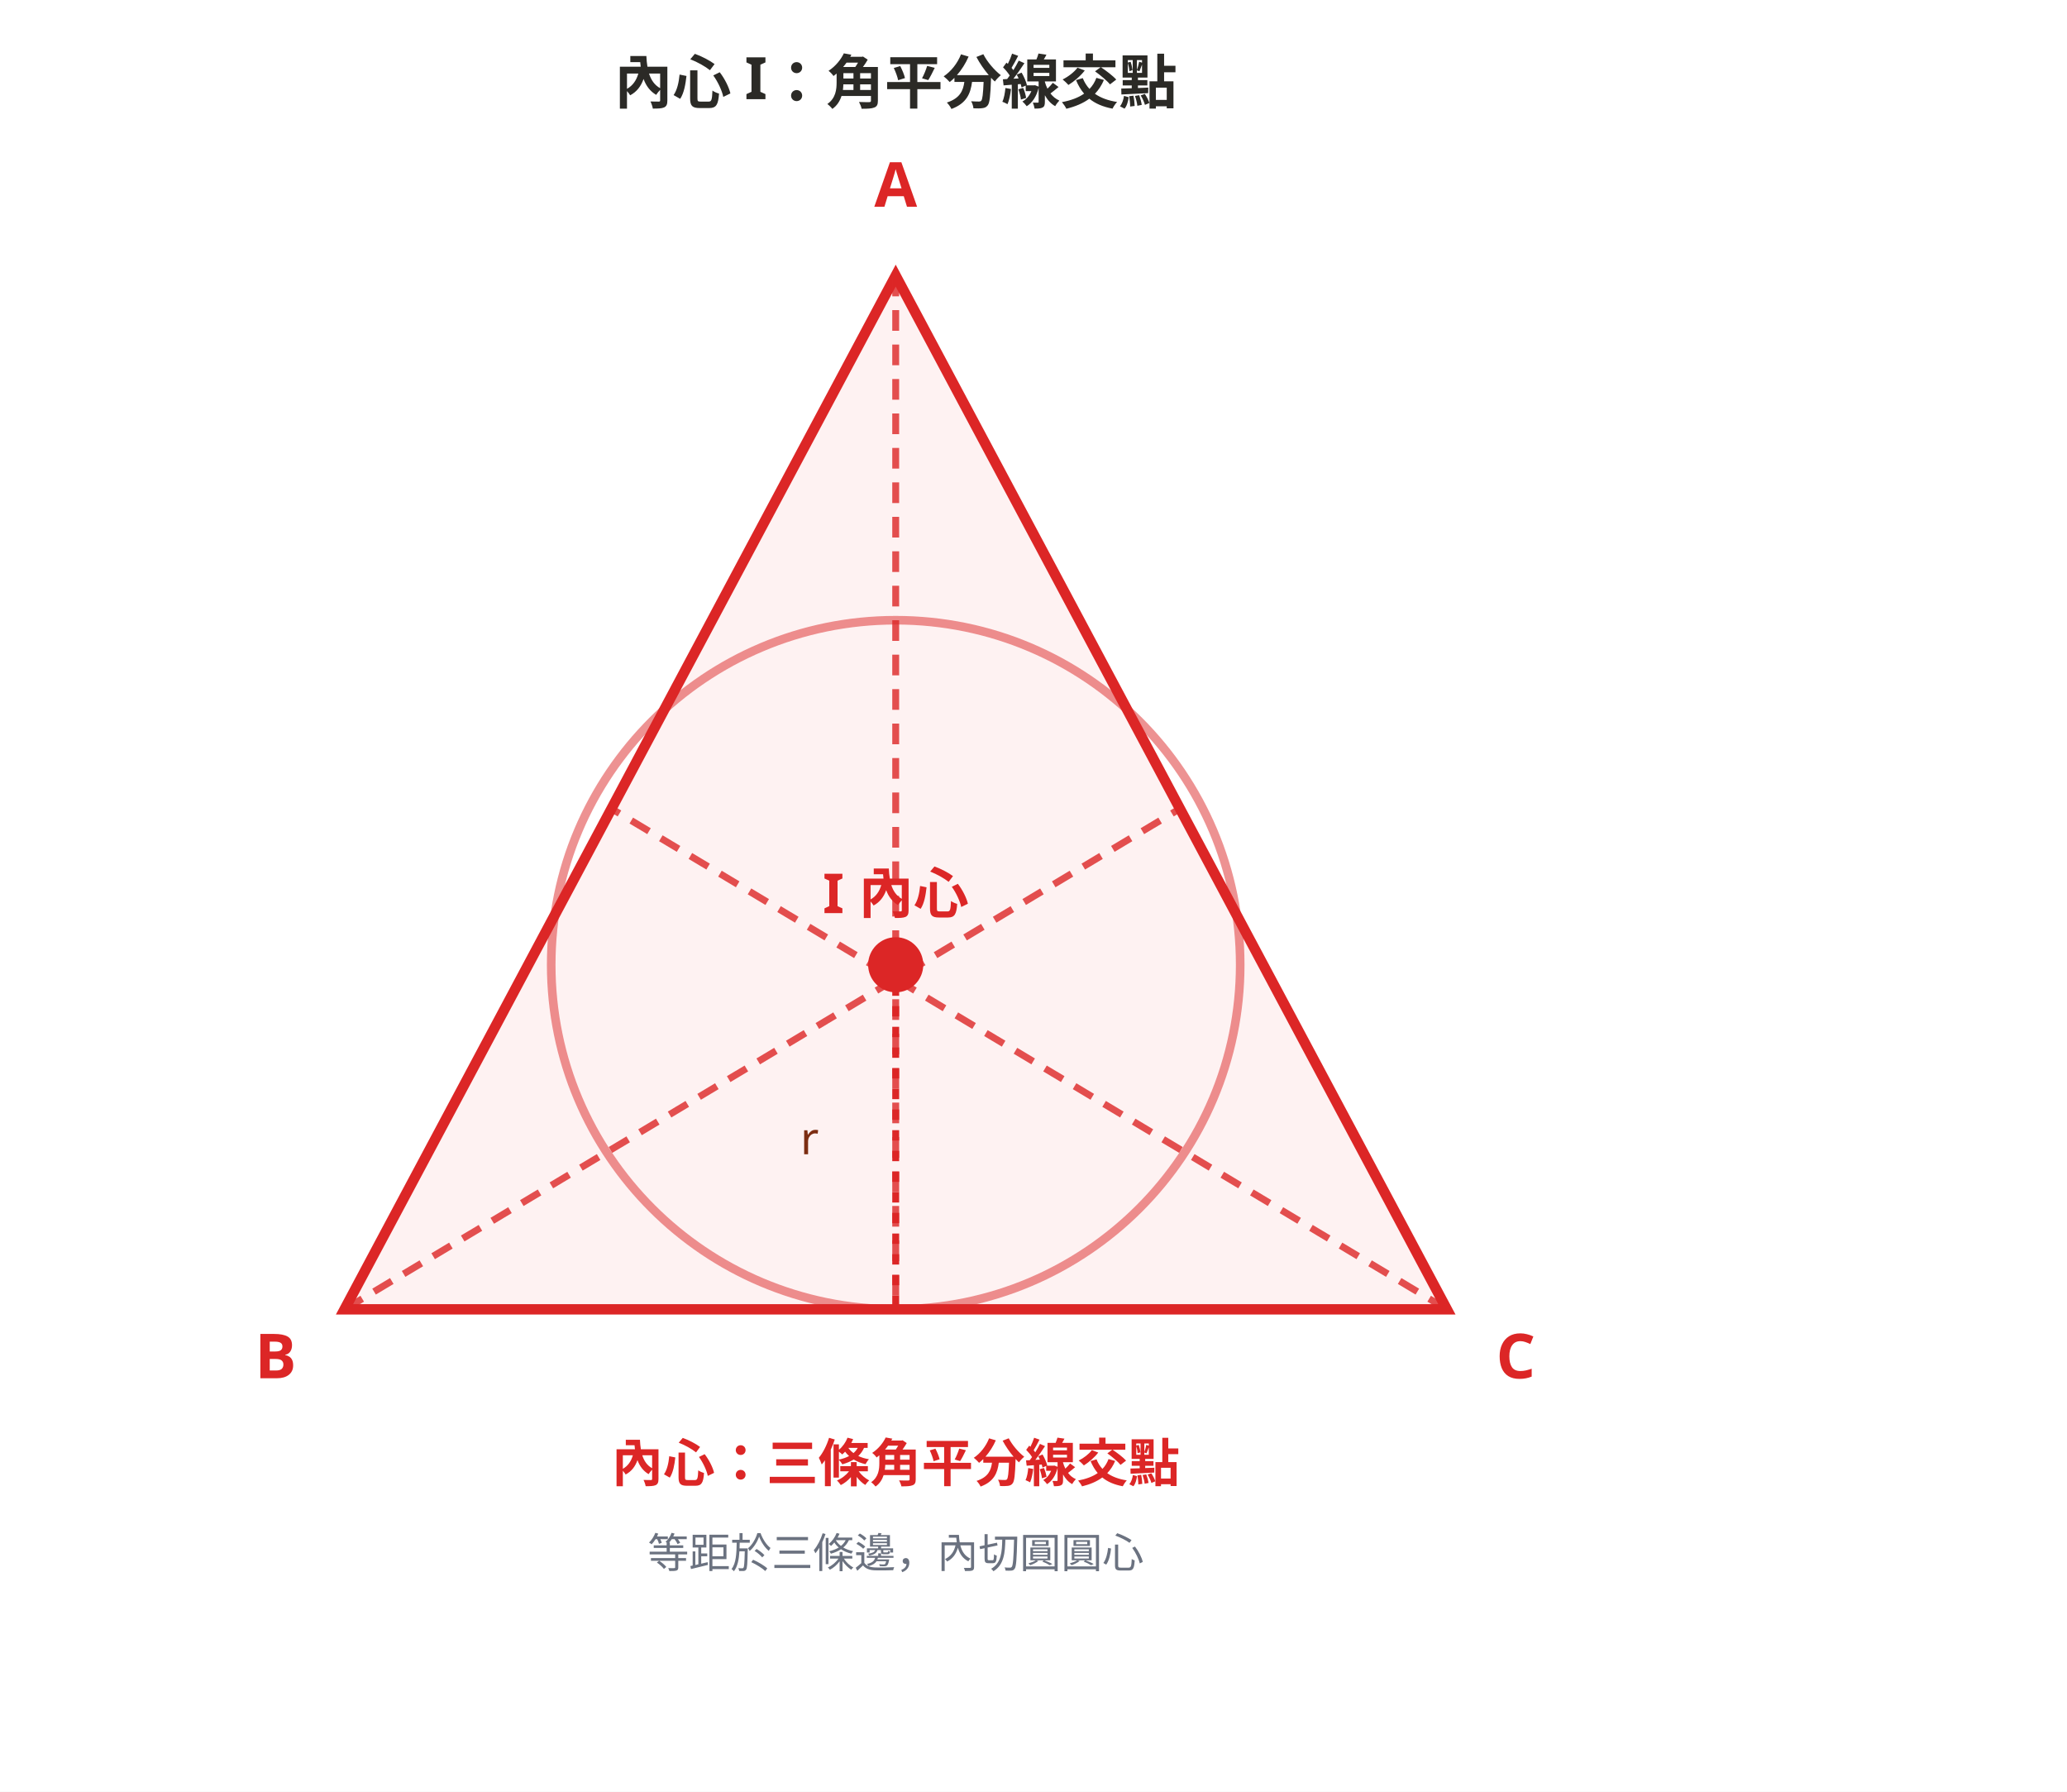
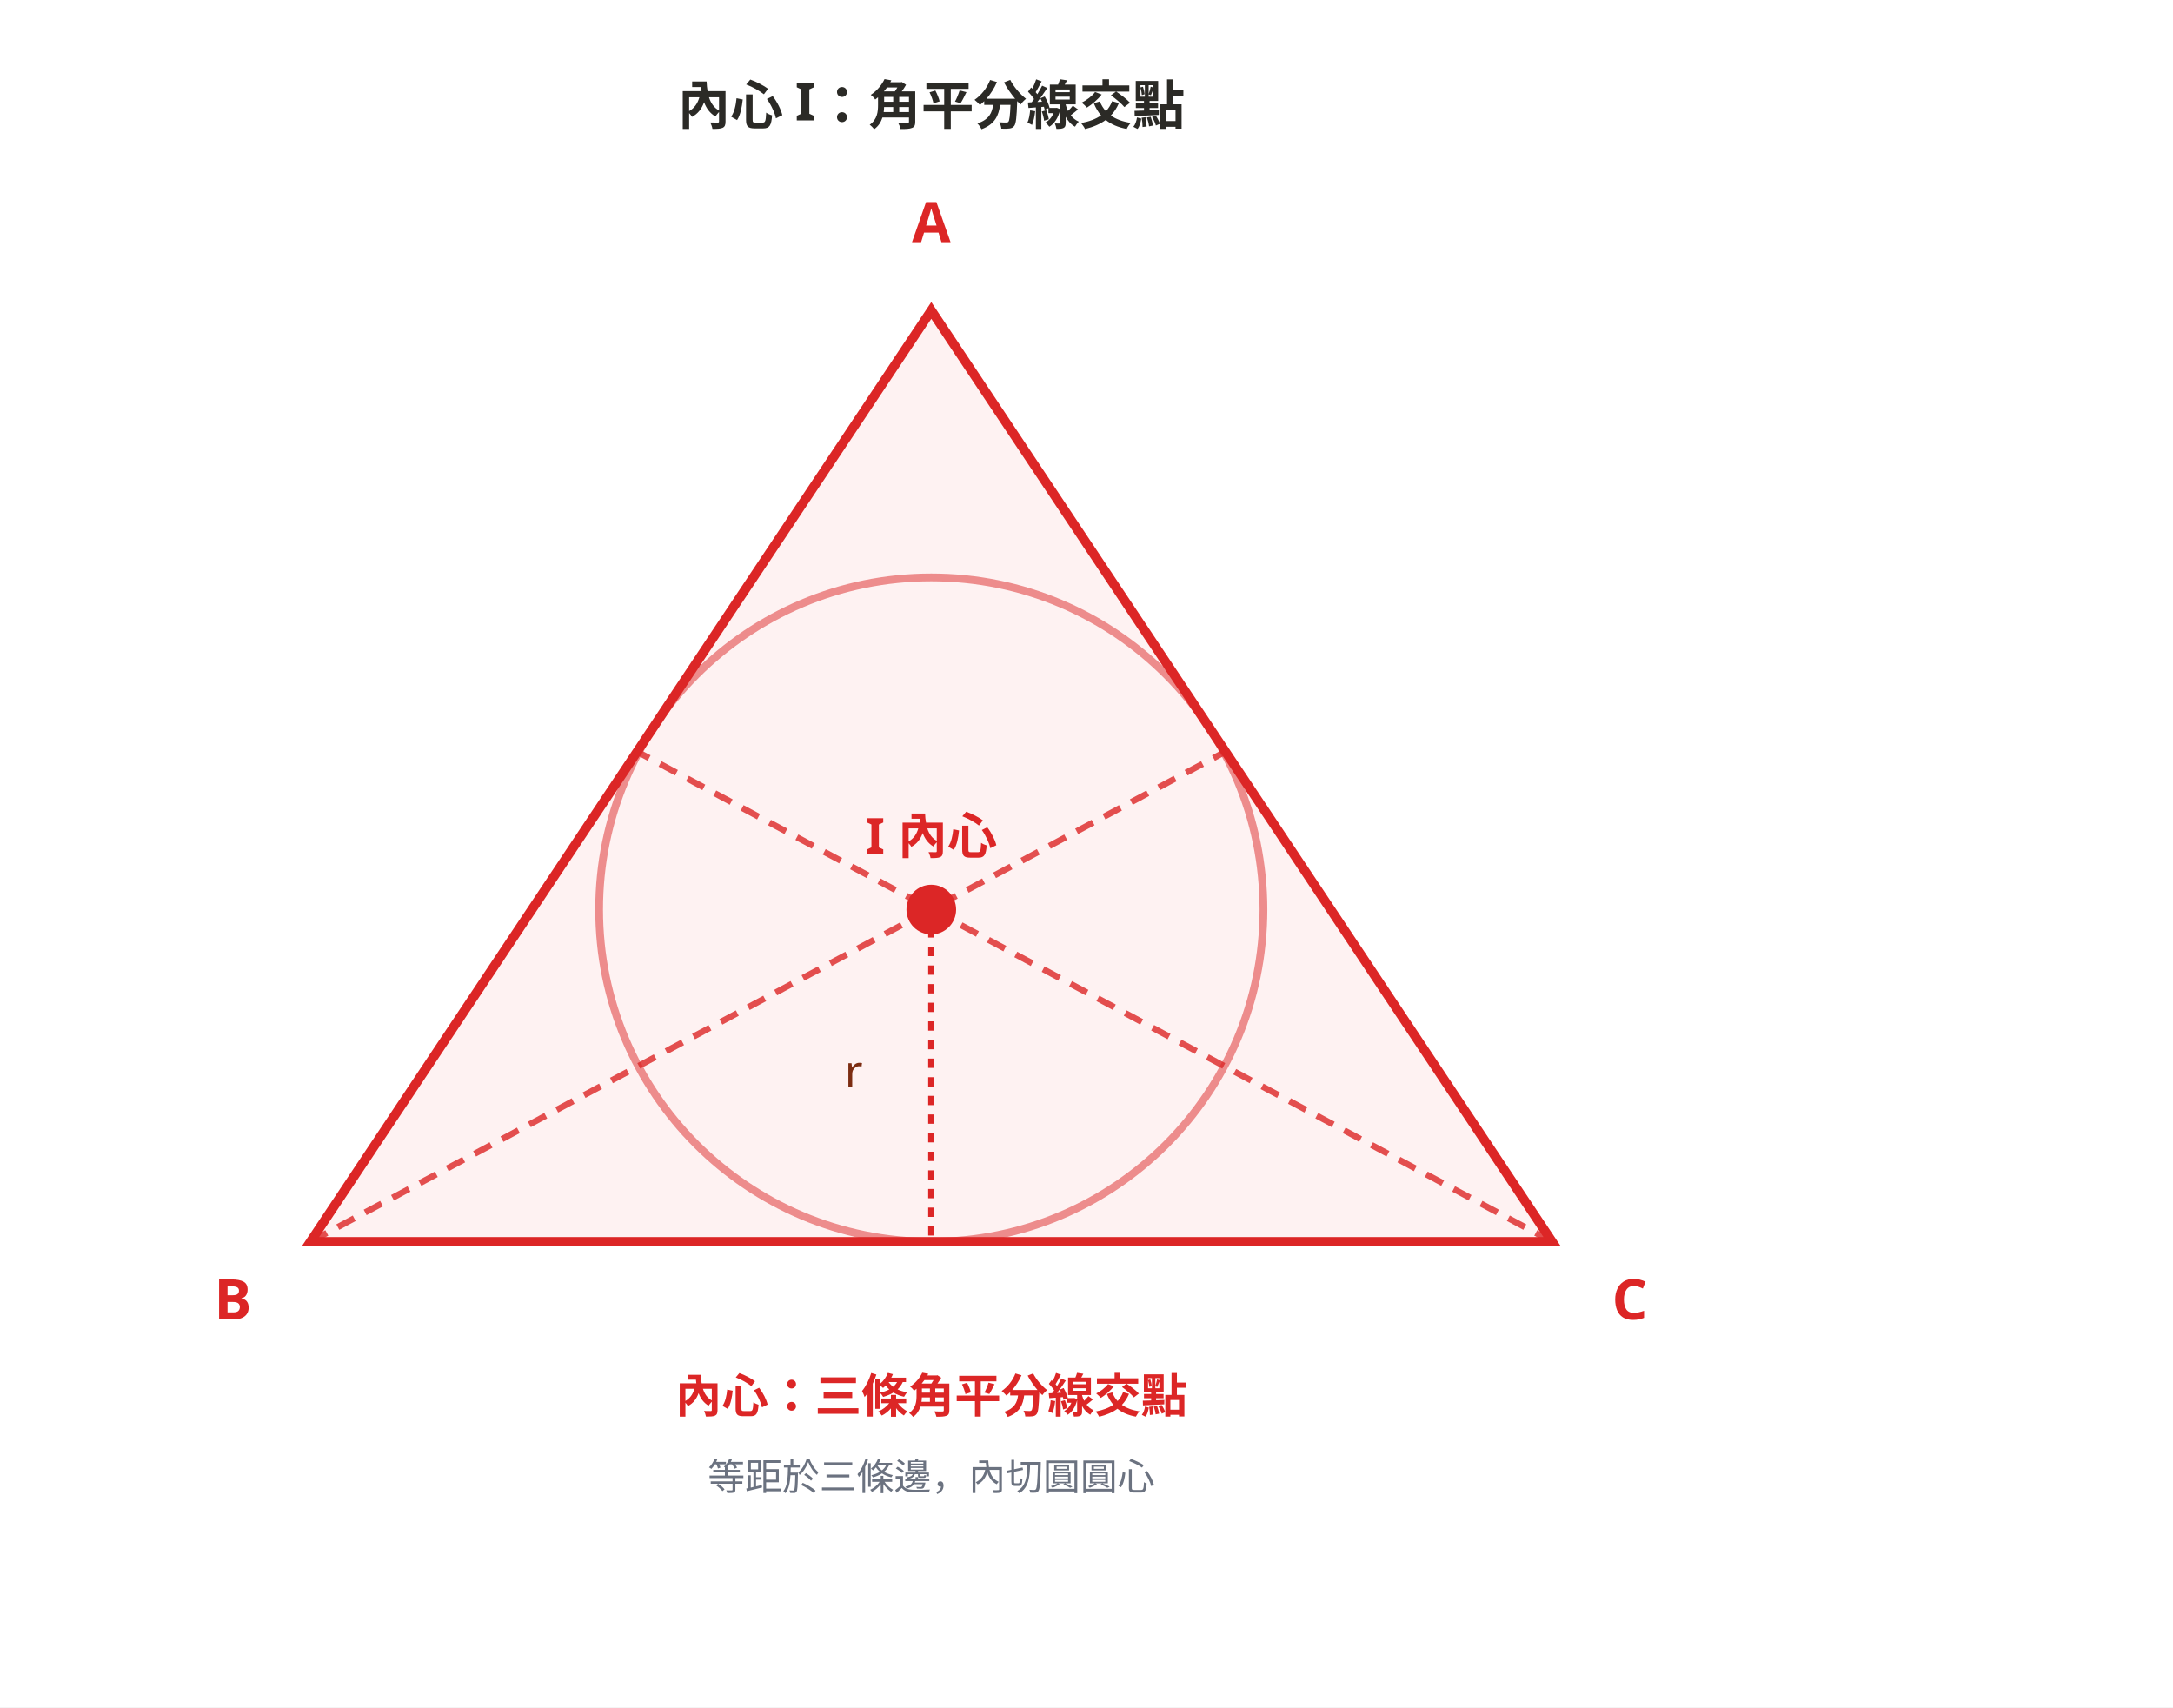
- <svg xmlns="http://www.w3.org/2000/svg" viewBox="0 0 600 520" width="600" height="520" font-family="Microsoft JhengHei,PingFang TC,Noto Sans TC,sans-serif">
-   <rect x="0" y="0" width="600" height="520" fill="#ffffff" />
-   <polygon points="260,80 100,380 420,380" fill="#fef2f2" stroke="#dc2626" stroke-width="3" />
-   <text x="260" y="60" font-size="18" fill="#dc2626" text-anchor="middle" font-weight="bold">A</text>
-   <text x="80" y="400" font-size="18" fill="#dc2626" text-anchor="middle" font-weight="bold">B</text>
-   <text x="440" y="400" font-size="18" fill="#dc2626" text-anchor="middle" font-weight="bold">C</text>
-   <line x1="260" y1="80" x2="260" y2="380" stroke="#dc2626" stroke-width="2" stroke-dasharray="6,4" opacity="0.8" />
-   <line x1="100" y1="380" x2="342" y2="235" stroke="#dc2626" stroke-width="2" stroke-dasharray="6,4" opacity="0.8" />
-   <line x1="420" y1="380" x2="178" y2="235" stroke="#dc2626" stroke-width="2" stroke-dasharray="6,4" opacity="0.8" />
-   <circle cx="260" cy="280" r="8" fill="#dc2626" />
-   <text x="260" y="265" font-size="16" fill="#dc2626" text-anchor="middle" font-weight="bold">I 內心</text>
-   <circle cx="260" cy="280" r="100" fill="none" stroke="#dc2626" stroke-width="2.5" opacity="0.5" />
-   <line x1="260" y1="280" x2="260" y2="380" stroke="#dc2626" stroke-width="2" stroke-dasharray="3,3" />
-   <text x="235" y="335" font-size="13" fill="#7c2d12" text-anchor="middle">r</text>
-   <text x="260" y="430" font-size="15" fill="#dc2626" text-anchor="middle" font-weight="bold">內心：三條角平分線交點</text>
-   <text x="260" y="455" font-size="12" fill="#6b7280" text-anchor="middle">等距於三條邊，內切圓圓心</text>
-   <text x="260" y="30" font-size="17" fill="#2b2a26" text-anchor="middle" font-weight="bold">內心 I：角平分線交點</text>
+ <svg xmlns="http://www.w3.org/2000/svg" viewBox="0 0 700 550" width="700" height="550" font-family="Microsoft JhengHei,PingFang TC,Noto Sans TC,sans-serif">
+   <rect x="0" y="0" width="700" height="550" fill="#ffffff" />
+   <polygon points="300,100 100,400 500,400" fill="#fef2f2" stroke="#dc2626" stroke-width="3" />
+   <text x="300" y="78" font-size="18" fill="#dc2626" text-anchor="middle" font-weight="bold">A</text>
+   <text x="75" y="425" font-size="18" fill="#dc2626" text-anchor="middle" font-weight="bold">B</text>
+   <text x="525" y="425" font-size="18" fill="#dc2626" text-anchor="middle" font-weight="bold">C</text>
+   <line x1="100" y1="400" x2="395" y2="242" stroke="#dc2626" stroke-width="2" stroke-dasharray="6,4" opacity="0.8" />
+   <line x1="500" y1="400" x2="205" y2="242" stroke="#dc2626" stroke-width="2" stroke-dasharray="6,4" opacity="0.8" />
+   <circle cx="300" cy="293" r="8" fill="#dc2626" />
+   <text x="300" y="275" font-size="16" fill="#dc2626" text-anchor="middle" font-weight="bold">I 內心</text>
+   <circle cx="300" cy="293" r="107" fill="none" stroke="#dc2626" stroke-width="2.5" opacity="0.5" />
+   <line x1="300" y1="293" x2="300" y2="400" stroke="#dc2626" stroke-width="2" stroke-dasharray="3,3" />
+   <text x="275" y="350" font-size="14" fill="#7c2d12" text-anchor="middle">r</text>
+   <text x="300" y="455" font-size="15" fill="#dc2626" text-anchor="middle" font-weight="bold">內心：三條角平分線交點</text>
+   <text x="300" y="480" font-size="12" fill="#6b7280" text-anchor="middle">等距於三條邊，內切圓圓心</text>
+   <text x="300" y="40" font-size="17" fill="#2b2a26" text-anchor="middle" font-weight="bold">內心 I：角平分線交點</text>
</svg>
